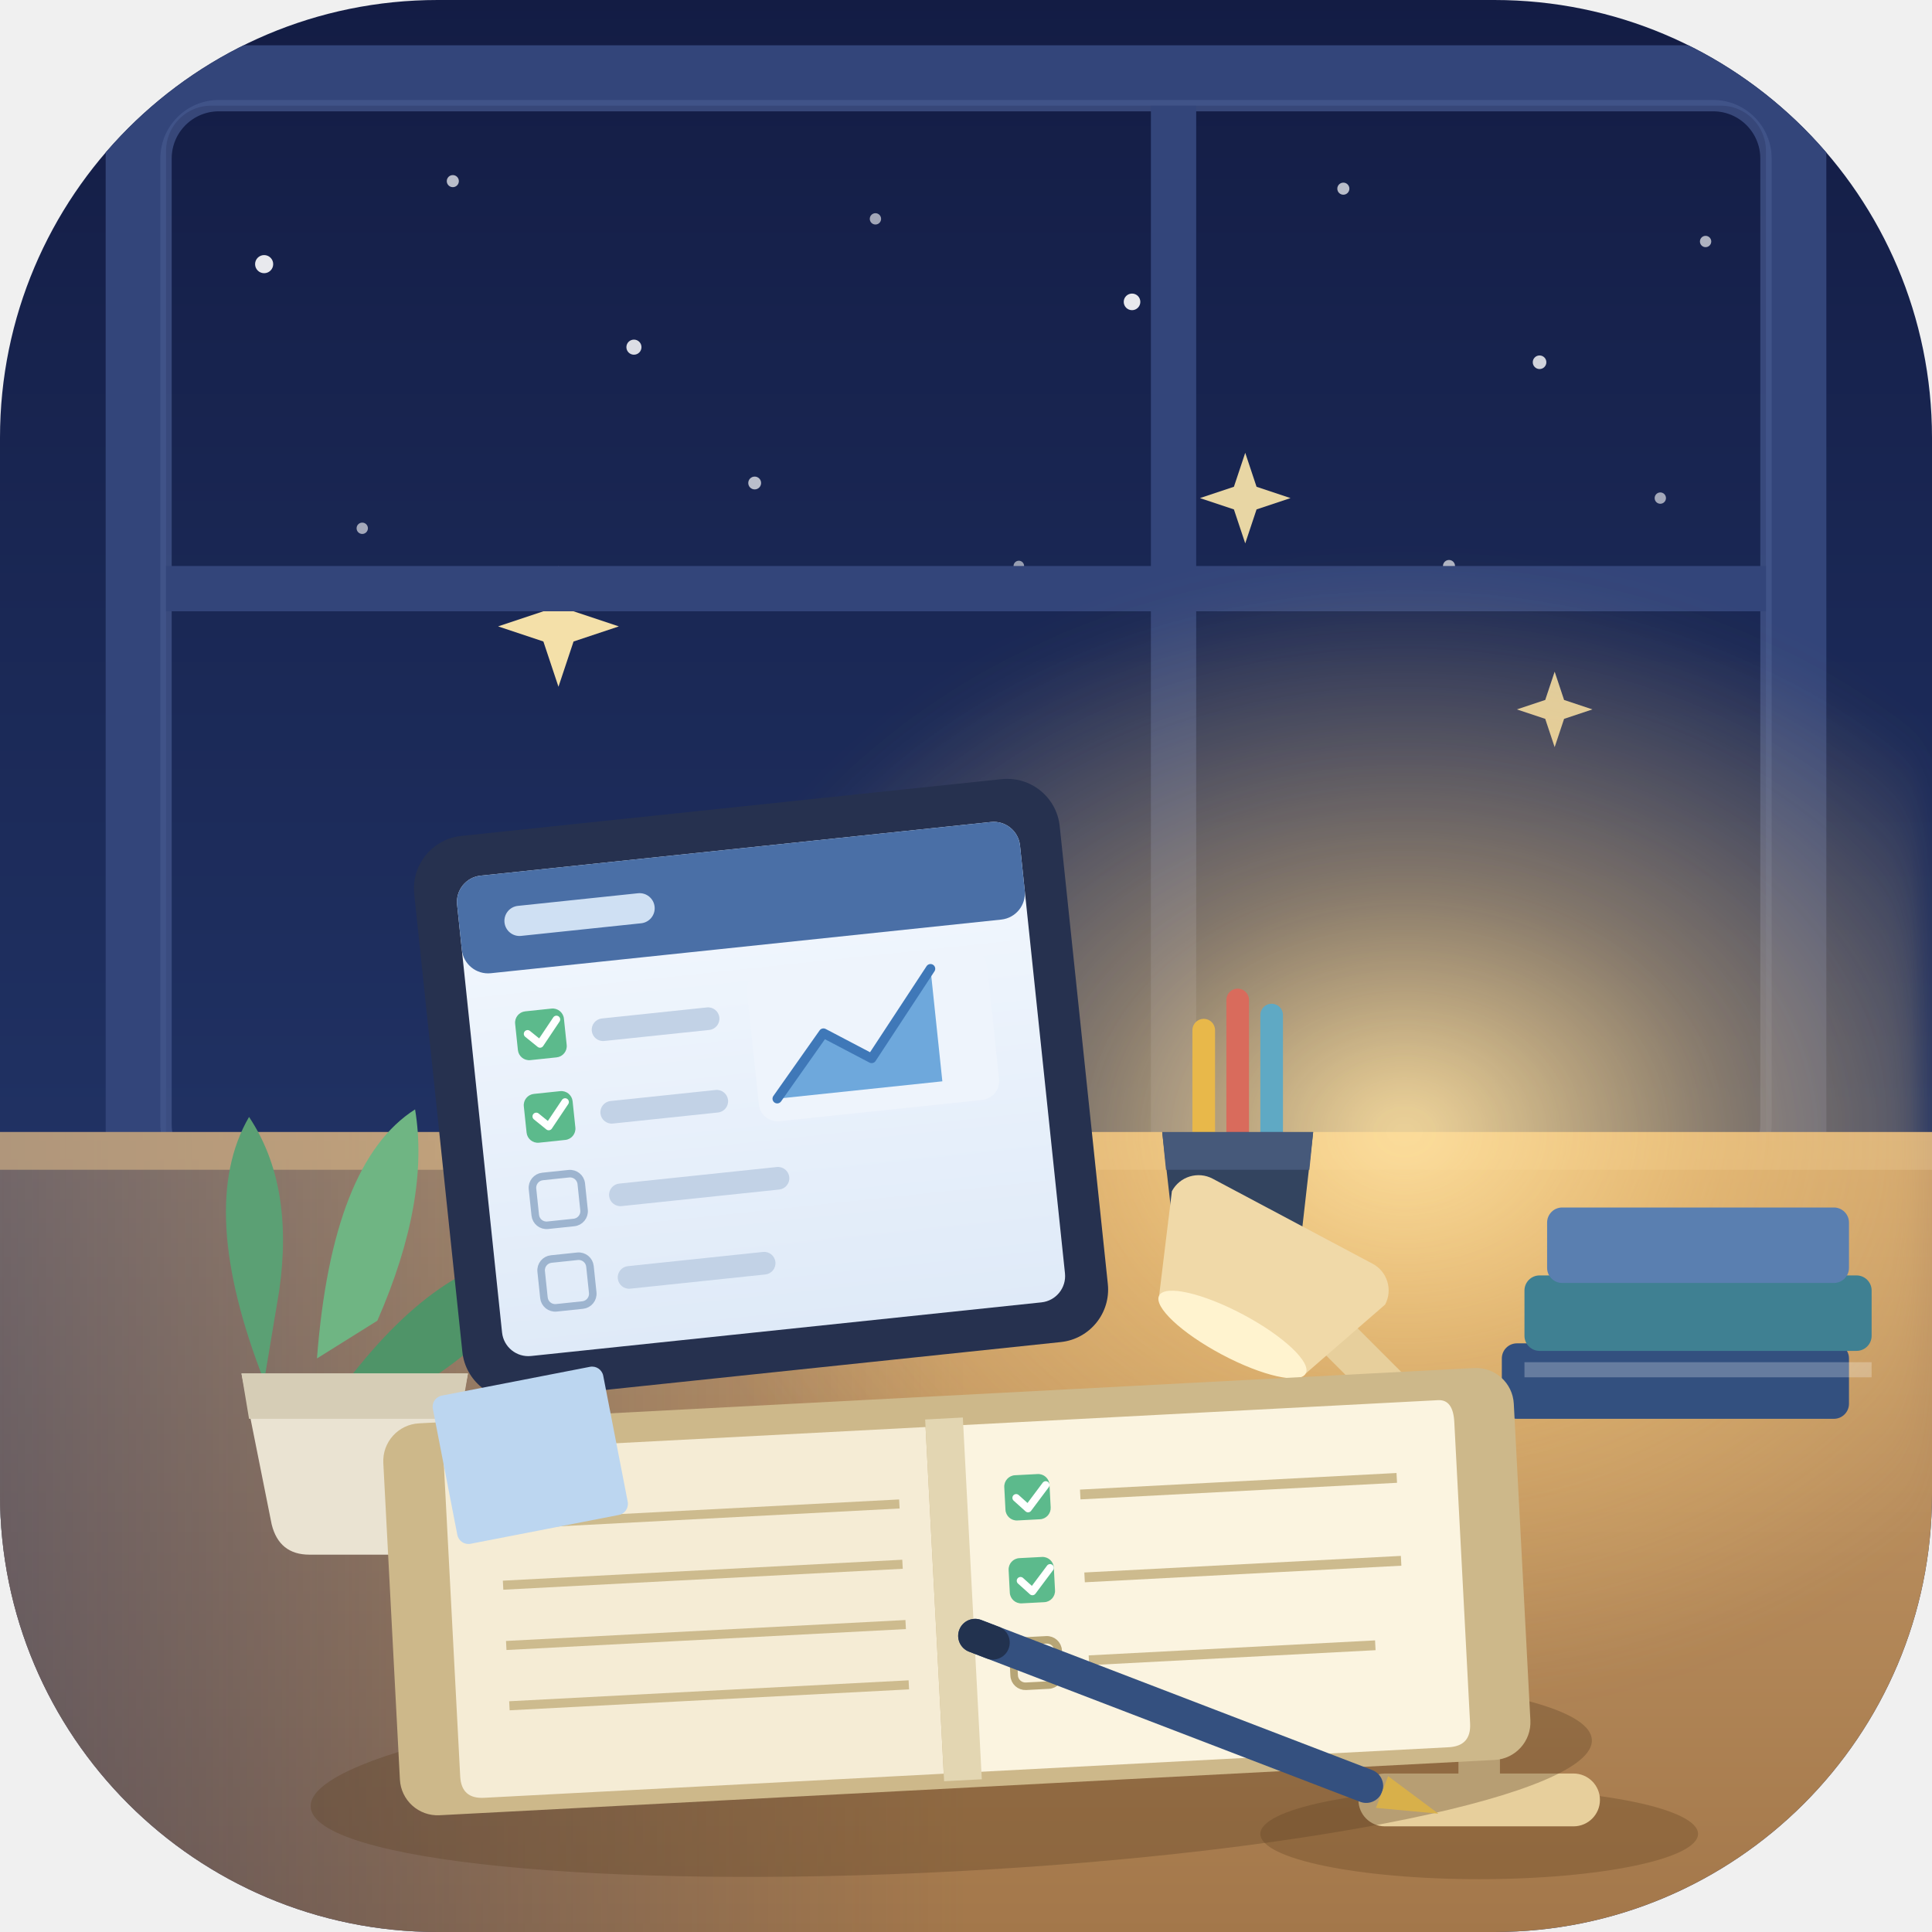
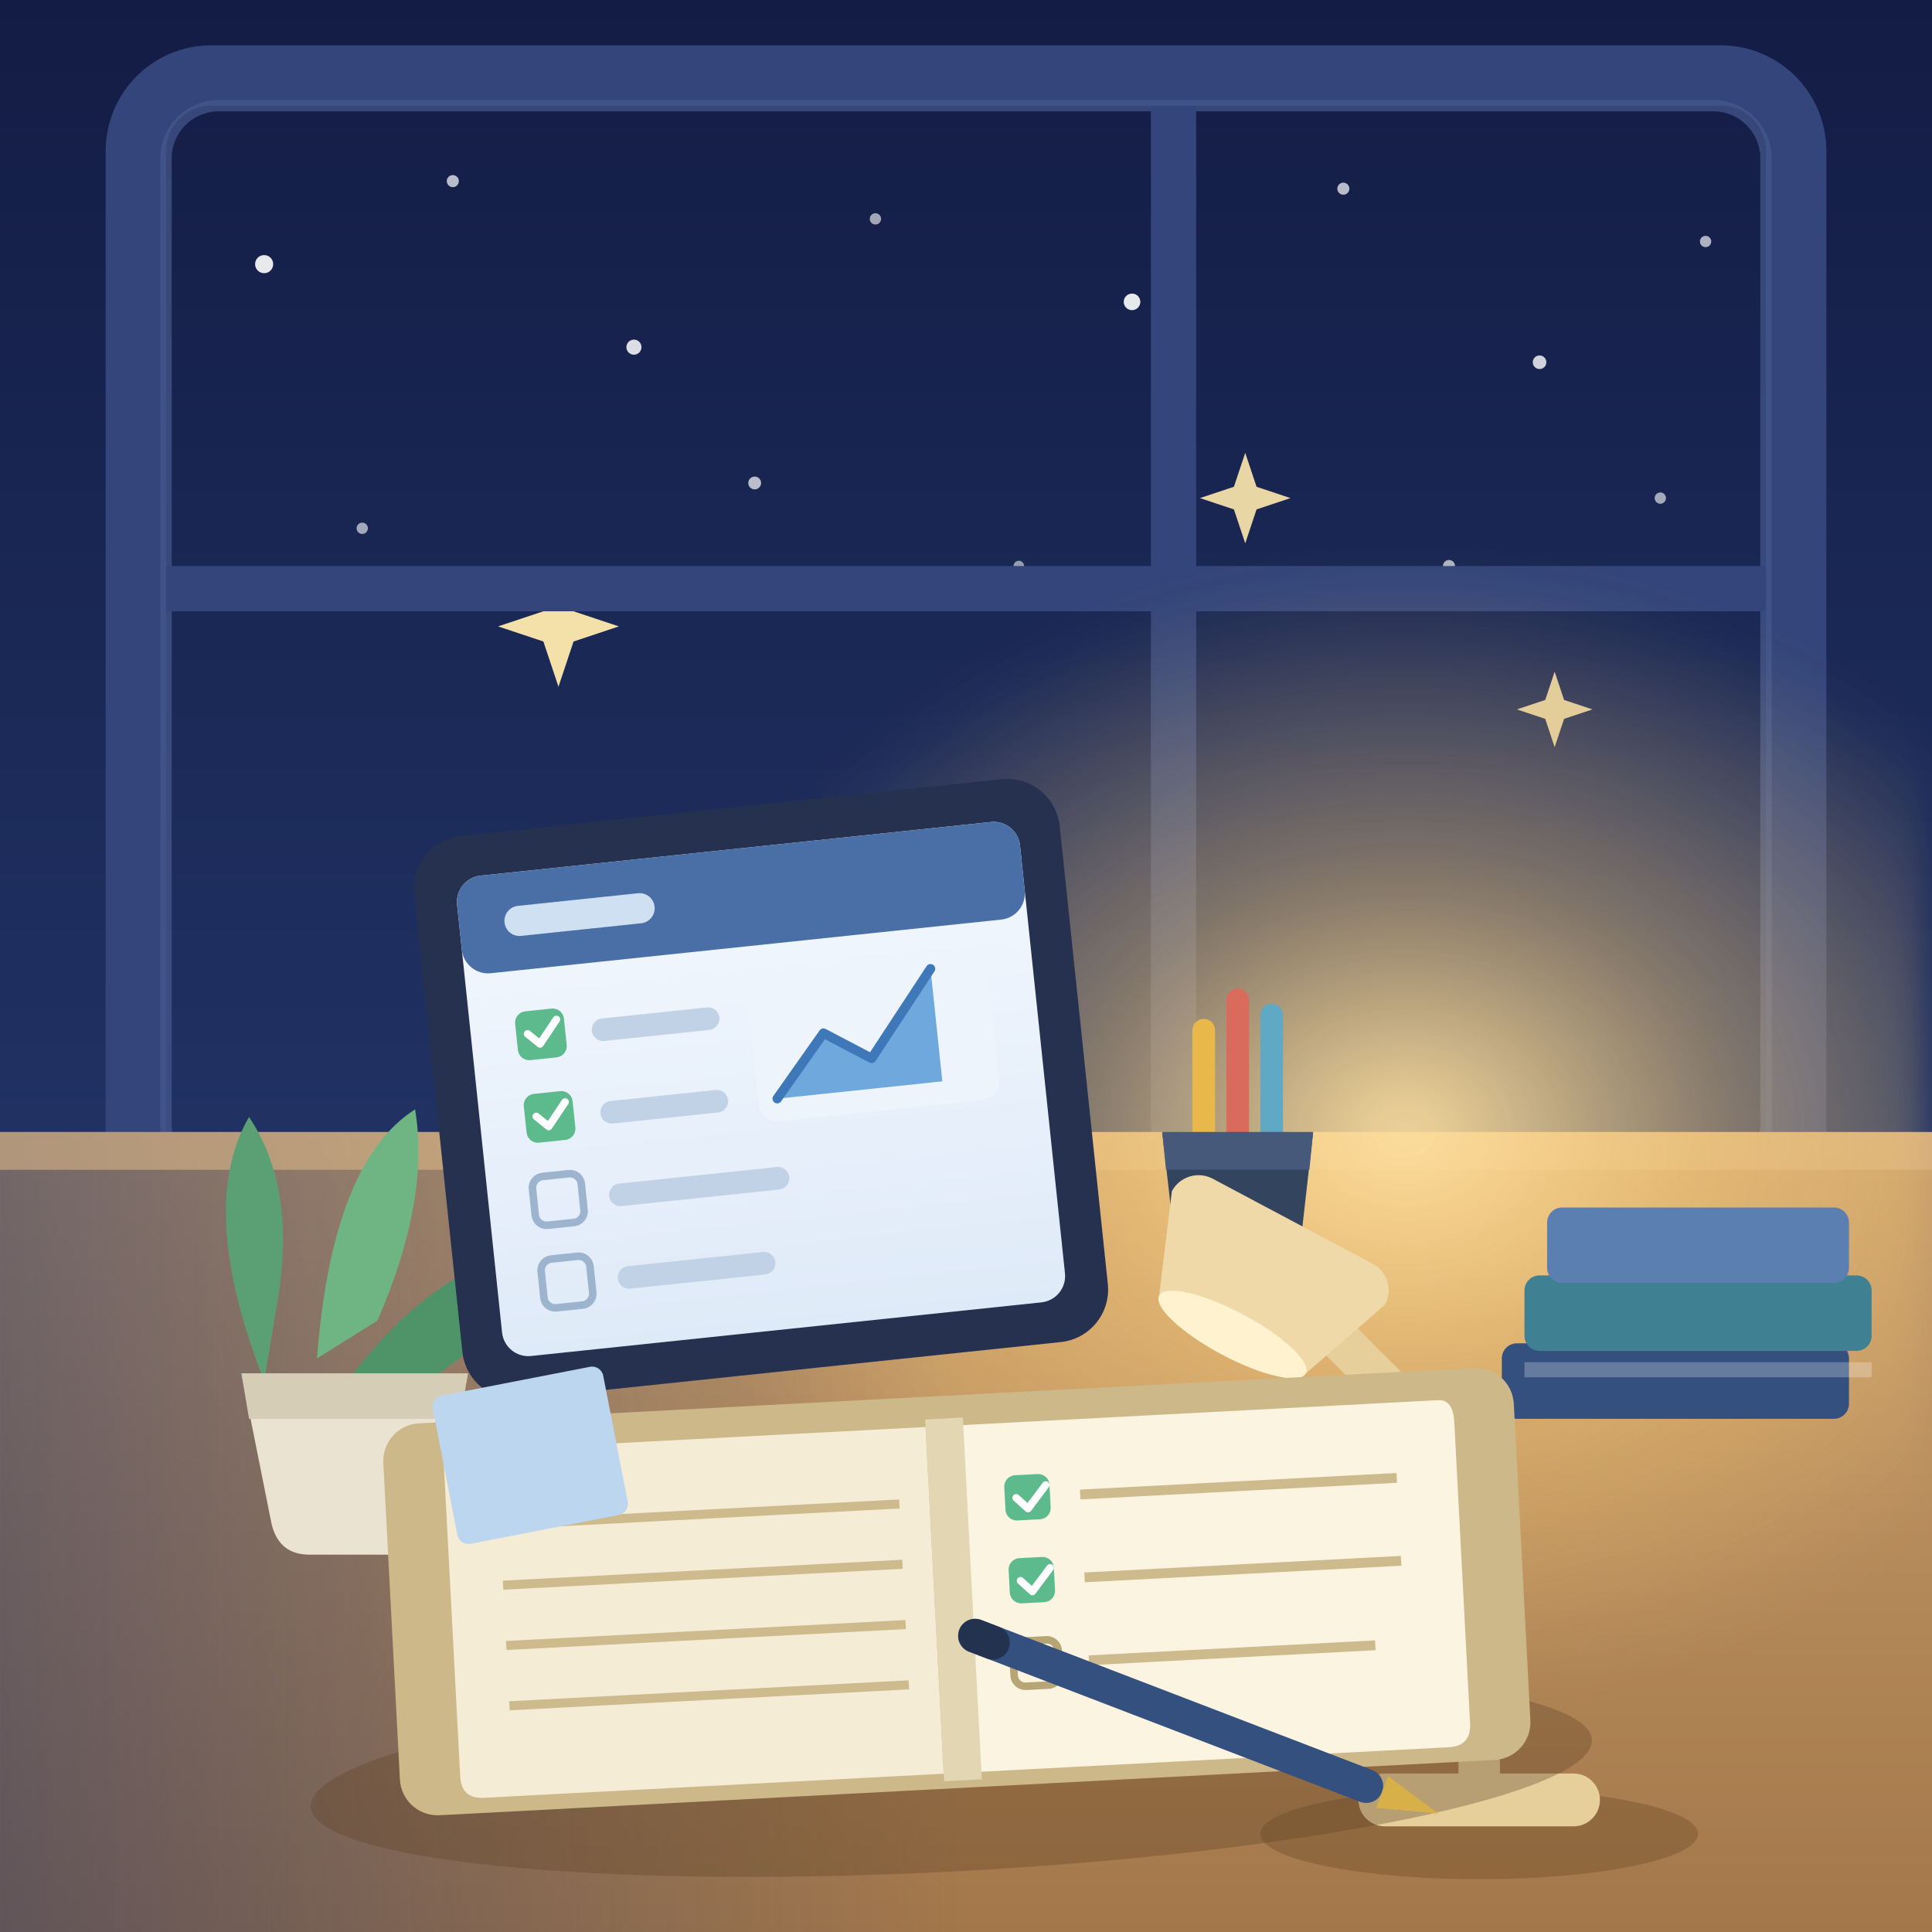
<svg xmlns="http://www.w3.org/2000/svg" width="512" height="512" viewBox="0 0 512 512">
  <defs>
    <clipPath id="squircle">
-       <rect x="0" y="0" width="512" height="512" rx="116" ry="116" />
+       <rect x="0" y="0" width="512" height="512" />
    </clipPath>
    <linearGradient id="sky" x1="0" y1="0" x2="0" y2="1">
      <stop offset="0" stop-color="#131c44" />
      <stop offset="0.55" stop-color="#1f3061" />
      <stop offset="1" stop-color="#2c4276" />
    </linearGradient>
    <linearGradient id="desk" x1="0" y1="0" x2="0" y2="1">
      <stop offset="0" stop-color="#caa06d" />
      <stop offset="1" stop-color="#a3774a" />
    </linearGradient>
    <linearGradient id="deskShade" x1="0" y1="0" x2="1" y2="0">
      <stop offset="0" stop-color="#2a3866" stop-opacity="0.55" />
      <stop offset="0.5" stop-color="#2a3866" stop-opacity="0.0" />
      <stop offset="1" stop-color="#ffcf86" stop-opacity="0.0" />
    </linearGradient>
    <radialGradient id="glow" cx="0.5" cy="0.5" r="0.5">
      <stop offset="0" stop-color="#ffe2a0" stop-opacity="0.95" />
      <stop offset="0.45" stop-color="#ffd07a" stop-opacity="0.45" />
      <stop offset="1" stop-color="#ffd07a" stop-opacity="0" />
    </radialGradient>
    <linearGradient id="screen" x1="0" y1="0" x2="0" y2="1">
      <stop offset="0" stop-color="#f3f8fe" />
      <stop offset="1" stop-color="#dfeaf8" />
    </linearGradient>
    <filter id="soft" x="-40%" y="-40%" width="180%" height="180%">
      <feGaussianBlur stdDeviation="6" />
    </filter>
  </defs>
  <g clip-path="url(#squircle)">
    <rect x="0" y="0" width="512" height="512" fill="url(#sky)" />
    <g fill="#ffffff">
      <circle cx="70" cy="70" r="2.4" opacity="0.9" />
      <circle cx="120" cy="48" r="1.6" opacity="0.7" />
      <circle cx="168" cy="92" r="2" opacity="0.85" />
      <circle cx="232" cy="58" r="1.5" opacity="0.6" />
      <circle cx="300" cy="80" r="2.2" opacity="0.9" />
      <circle cx="356" cy="50" r="1.6" opacity="0.7" />
      <circle cx="408" cy="96" r="1.8" opacity="0.8" />
      <circle cx="452" cy="64" r="1.5" opacity="0.65" />
      <circle cx="96" cy="140" r="1.5" opacity="0.6" />
      <circle cx="200" cy="128" r="1.7" opacity="0.7" />
      <circle cx="270" cy="150" r="1.4" opacity="0.55" />
      <circle cx="384" cy="150" r="1.6" opacity="0.65" />
      <circle cx="440" cy="132" r="1.5" opacity="0.6" />
    </g>
    <g fill="#ffe9ad">
      <path d="M148 150 l4 12 12 4 -12 4 -4 12 -4 -12 -12 -4 12 -4 z" opacity="0.95" />
      <path d="M330 120 l3 9 9 3 -9 3 -3 9 -3 -9 -9 -3 9 -3 z" opacity="0.9" />
      <path d="M412 178 l2.5 7.5 7.5 2.5 -7.5 2.5 -2.5 7.5 -2.5 -7.5 -7.5 -2.5 7.5 -2.5 z" opacity="0.85" />
    </g>
    <g>
      <rect x="36" y="20" width="440" height="300" rx="20" fill="none" stroke="#33457a" stroke-width="16" />
      <rect x="44" y="28" width="424" height="284" rx="14" fill="none" stroke="#46598f" stroke-width="3" opacity="0.7" />
      <rect x="305" y="28" width="12" height="284" fill="#33457a" />
      <rect x="44" y="150" width="424" height="12" fill="#33457a" />
    </g>
    <rect x="0" y="300" width="512" height="212" fill="url(#desk)" />
    <rect x="0" y="300" width="512" height="212" fill="url(#deskShade)" />
    <rect x="0" y="300" width="512" height="10" fill="#d8b687" opacity="0.6" />
    <ellipse cx="372" cy="300" rx="190" ry="150" fill="url(#glow)" filter="url(#soft)" />
    <g>
      <path d="M70 366 q-18 -46 -4 -70 q12 18 8 46 z" fill="#5ba074" />
      <path d="M84 360 q4 -52 26 -66 q4 24 -10 56 z" fill="#6fb583" />
      <path d="M92 366 q26 -34 52 -34 q-12 26 -42 40 z" fill="#4f9468" />
      <path d="M64 364 h60 l-8 40 q-2 8 -10 8 h-24 q-8 0 -10 -8 z" fill="#eae3d2" />
      <path d="M64 364 h60 l-2 12 h-56 z" fill="#d6cdb6" />
    </g>
    <g transform="rotate(-6 200 330)">
      <rect x="120" y="214" width="172" height="150" rx="14" fill="#26314f" />
      <rect x="131" y="225" width="150" height="128" rx="7" fill="url(#screen)" />
      <rect x="131" y="225" width="150" height="26" rx="7" fill="#4a6fa6" />
      <rect x="143" y="234" width="40" height="8" rx="4" fill="#cfe0f3" />
      <rect x="205" y="258" width="64" height="40" rx="5" fill="#eef4fc" />
      <path d="M210 292 l14 -16 12 8 18 -22 v30 z" fill="#6ea8dc" />
      <path d="M210 292 l14 -16 12 8 18 -22" fill="none" stroke="#3f78b8" stroke-width="2.5" stroke-linejoin="round" stroke-linecap="round" />
      <g>
        <rect x="143" y="262" width="13" height="13" rx="3" fill="#5cba8c" />
        <path d="M146 268 l3 3 5 -6" fill="none" stroke="#fff" stroke-width="2" stroke-linecap="round" stroke-linejoin="round" />
        <rect x="163" y="266" width="34" height="6" rx="3" fill="#c2d2e6" />
        <rect x="143" y="284" width="13" height="13" rx="3" fill="#5cba8c" />
        <path d="M146 290 l3 3 5 -6" fill="none" stroke="#fff" stroke-width="2" stroke-linecap="round" stroke-linejoin="round" />
        <rect x="163" y="288" width="34" height="6" rx="3" fill="#c2d2e6" />
        <rect x="143" y="306" width="13" height="13" rx="3" fill="none" stroke="#9db4cf" stroke-width="2" />
        <rect x="163" y="310" width="48" height="6" rx="3" fill="#c2d2e6" />
        <rect x="143" y="328" width="13" height="13" rx="3" fill="none" stroke="#9db4cf" stroke-width="2" />
        <rect x="163" y="332" width="42" height="6" rx="3" fill="#c2d2e6" />
      </g>
    </g>
    <g>
      <rect x="398" y="356" width="92" height="20" rx="4" fill="#33507f" />
      <rect x="404" y="338" width="92" height="20" rx="4" fill="#3f8092" />
      <rect x="410" y="320" width="80" height="20" rx="4" fill="#5a7fb0" />
      <rect x="404" y="361" width="92" height="4" fill="#ffffff" opacity="0.25" />
    </g>
    <g transform="translate(316 300)">
      <rect x="0" y="-30" width="6" height="34" rx="3" fill="#e8b84a" />
      <rect x="9" y="-38" width="6" height="42" rx="3" fill="#d96b5c" />
      <rect x="18" y="-34" width="6" height="38" rx="3" fill="#5fa9c4" />
      <path d="M-8 0 h40 l-5 44 q-1 8 -9 8 h-12 q-8 0 -9 -8 z" fill="#33445f" />
      <path d="M-8 0 h40 l-1 10 h-38 z" fill="#46597a" />
    </g>
    <g stroke-linecap="round">
      <ellipse cx="392" cy="486" rx="58" ry="12" fill="#7a5630" opacity="0.5" />
      <rect x="360" y="470" width="64" height="14" rx="7" fill="#e7cf9c" />
      <path d="M392 470 L392 392" stroke="#e7cf9c" stroke-width="11" fill="none" />
      <path d="M392 392 L336 336" stroke="#e7cf9c" stroke-width="11" fill="none" />
      <circle cx="392" cy="392" r="9" fill="#d8b87a" />
      <g transform="rotate(28 336 336)">
        <path d="M312 322 h48 a8 8 0 0 1 8 8 l-10 26 h-44 l-10 -26 a8 8 0 0 1 8 -8 z" fill="#f0d9a8" />
        <ellipse cx="336" cy="356" rx="22" ry="6" fill="#fff3cf" />
      </g>
    </g>
    <g transform="rotate(-3 250 430)">
      <ellipse cx="250" cy="470" rx="170" ry="26" fill="#5e4225" opacity="0.35" />
      <rect x="104" y="370" width="300" height="104" rx="10" fill="#cdb88a" />
      <path d="M120 378 h128 v92 h-122 q-6 0 -6 -6 z" fill="#f5ecd5" />
      <path d="M256 378 h128 q4 0 4 6 v80 q0 6 -6 6 h-126 z" fill="#fbf4e0" />
      <rect x="248" y="376" width="10" height="96" fill="#e3d6b2" />
      <g stroke="#cdbb8e" stroke-width="2.4">
        <line x1="134" y1="398" x2="240" y2="398" />
        <line x1="134" y1="414" x2="240" y2="414" />
        <line x1="134" y1="430" x2="240" y2="430" />
        <line x1="134" y1="446" x2="240" y2="446" />
      </g>
      <g>
        <rect x="268" y="392" width="12" height="12" rx="3" fill="#5cba8c" />
        <path d="M271 398 l3 3 5 -6" fill="none" stroke="#fff" stroke-width="2" stroke-linecap="round" stroke-linejoin="round" />
        <line x1="288" y1="398" x2="372" y2="398" stroke="#cdbb8e" stroke-width="2.6" />
        <rect x="268" y="414" width="12" height="12" rx="3" fill="#5cba8c" />
        <path d="M271 420 l3 3 5 -6" fill="none" stroke="#fff" stroke-width="2" stroke-linecap="round" stroke-linejoin="round" />
        <line x1="288" y1="420" x2="372" y2="420" stroke="#cdbb8e" stroke-width="2.6" />
        <rect x="268" y="436" width="12" height="12" rx="3" fill="none" stroke="#b7a576" stroke-width="2" />
        <line x1="288" y1="442" x2="364" y2="442" stroke="#cdbb8e" stroke-width="2.6" />
      </g>
      <rect x="120" y="360" width="46" height="40" rx="3" fill="#bcd6f0" transform="rotate(-8 143 380)" />
      <g transform="rotate(24 300 452)">
        <rect x="250" y="448" width="120" height="9" rx="4.5" fill="#34507f" />
        <path d="M370 448 l16 4.5 -16 4.5 z" fill="#d8b04a" />
        <rect x="250" y="448" width="14" height="9" rx="4.5" fill="#22324f" />
      </g>
    </g>
  </g>
</svg>
